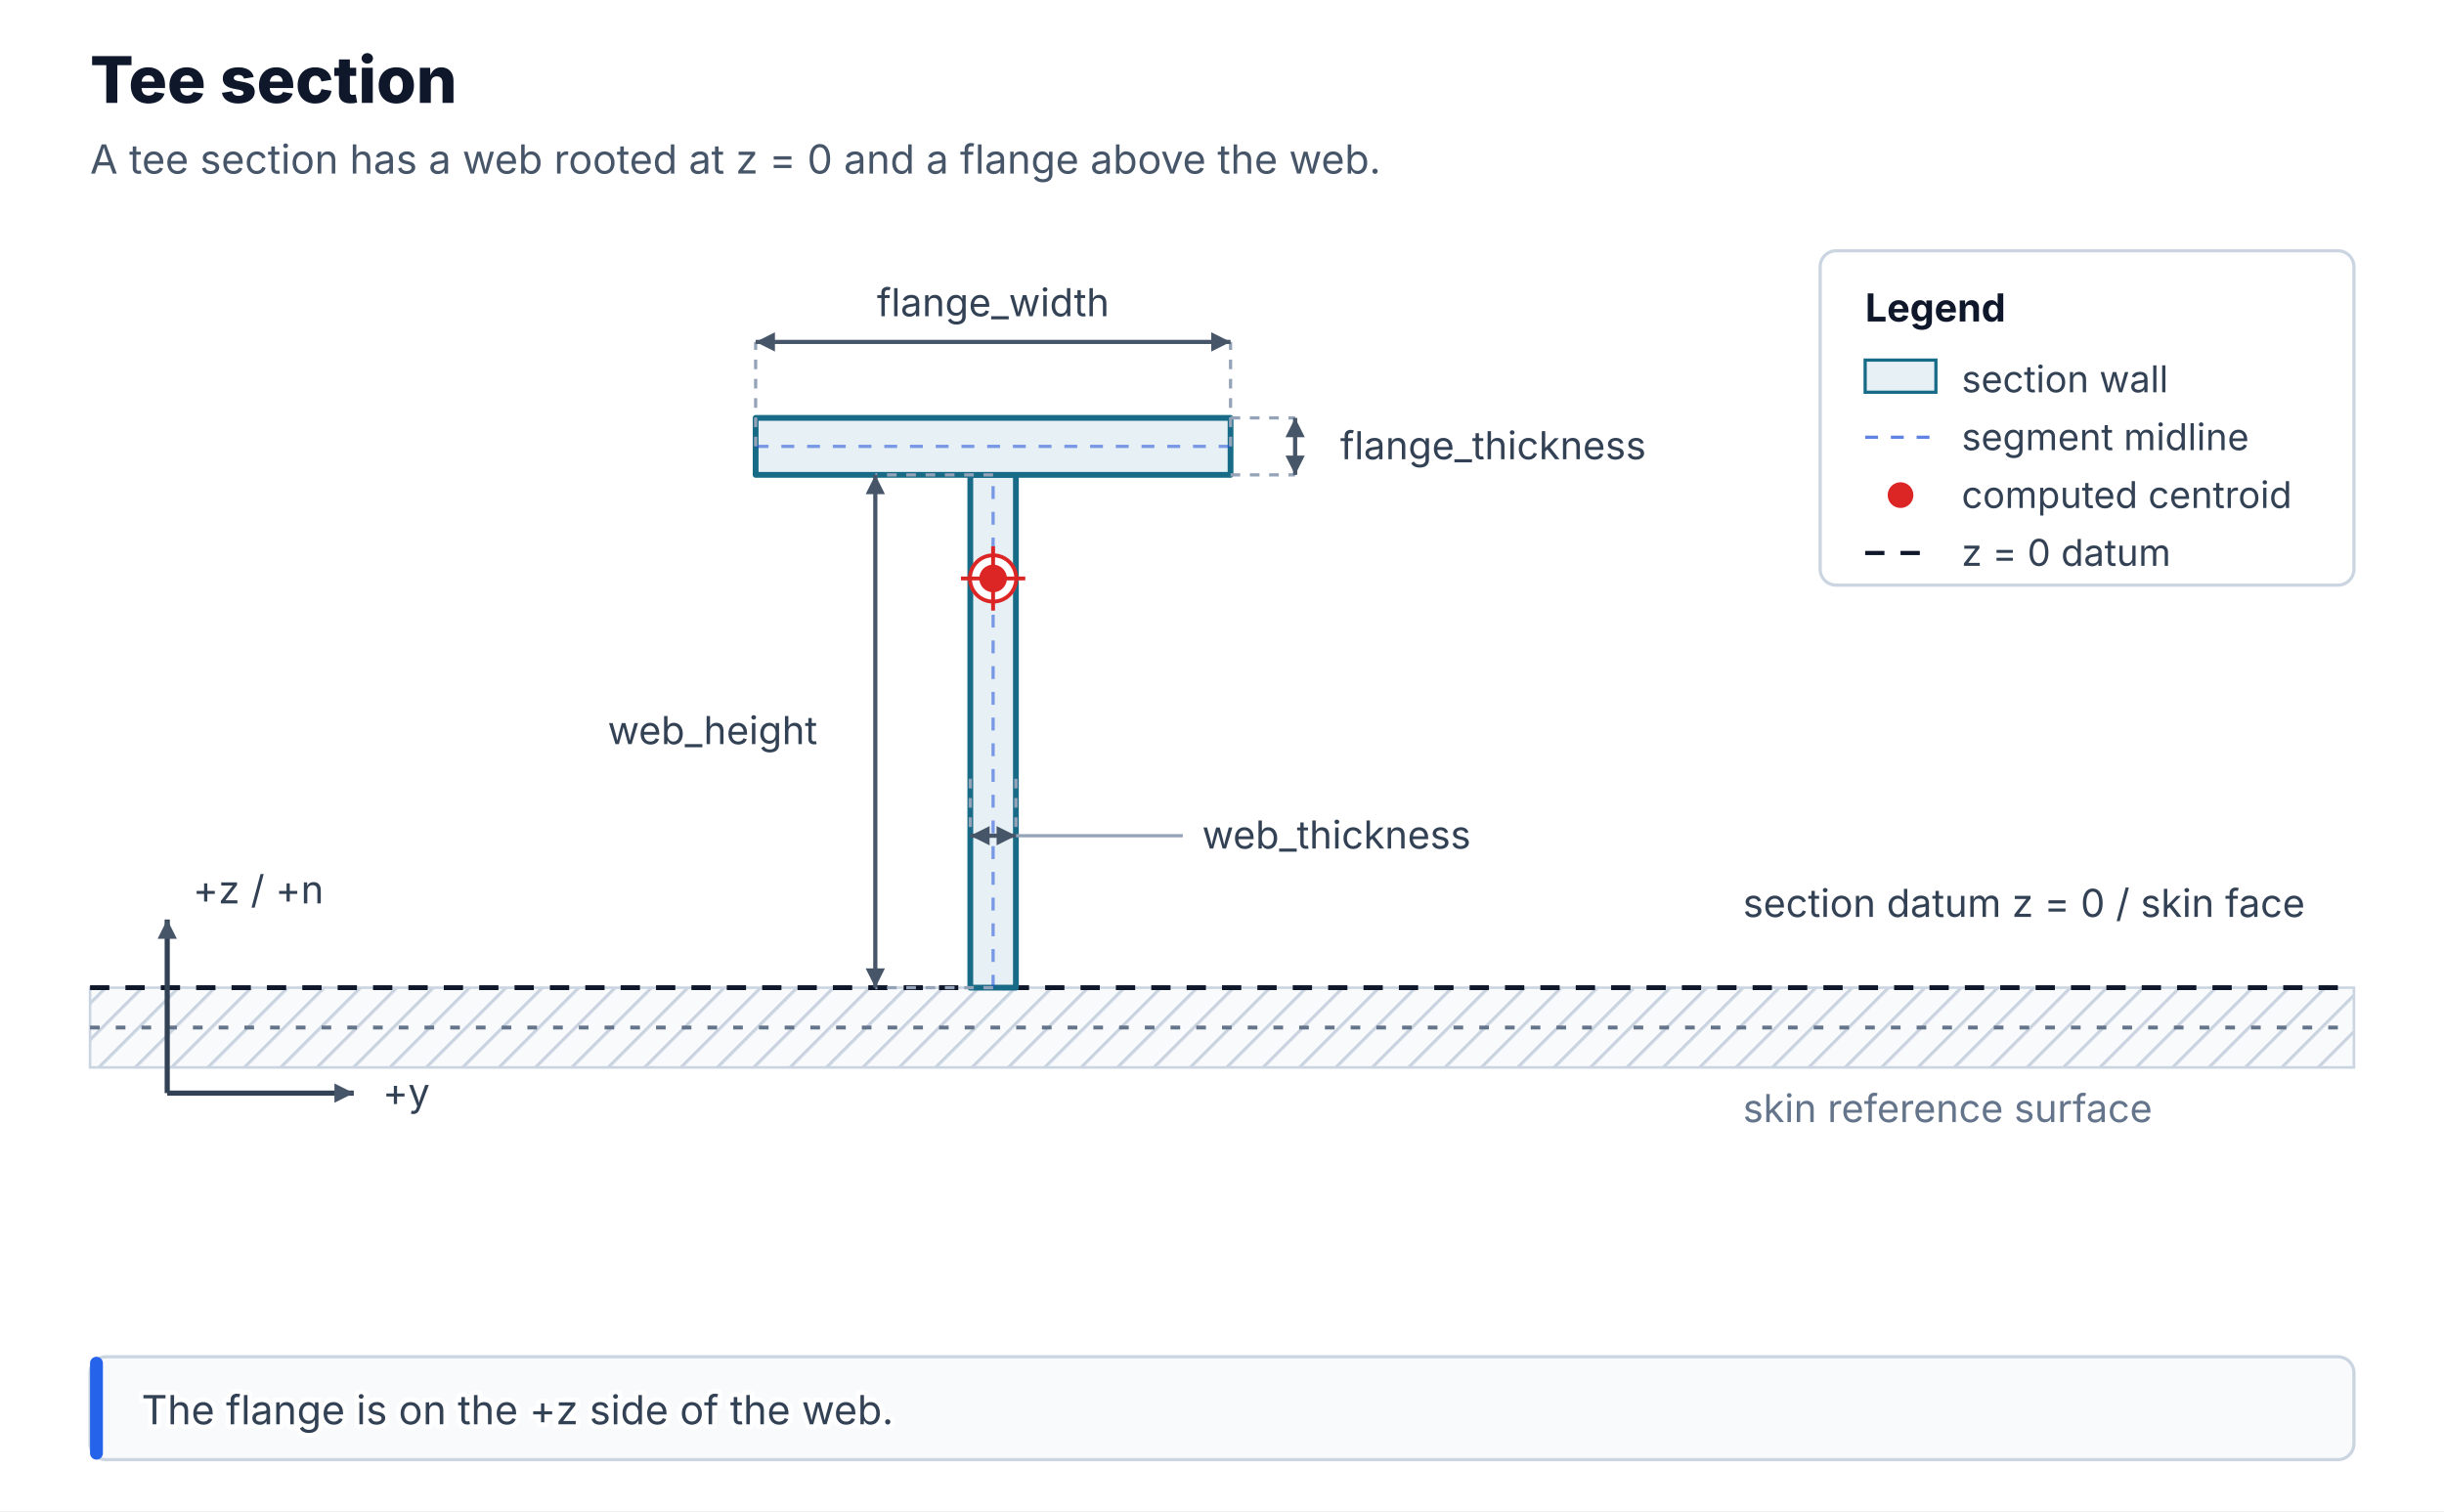
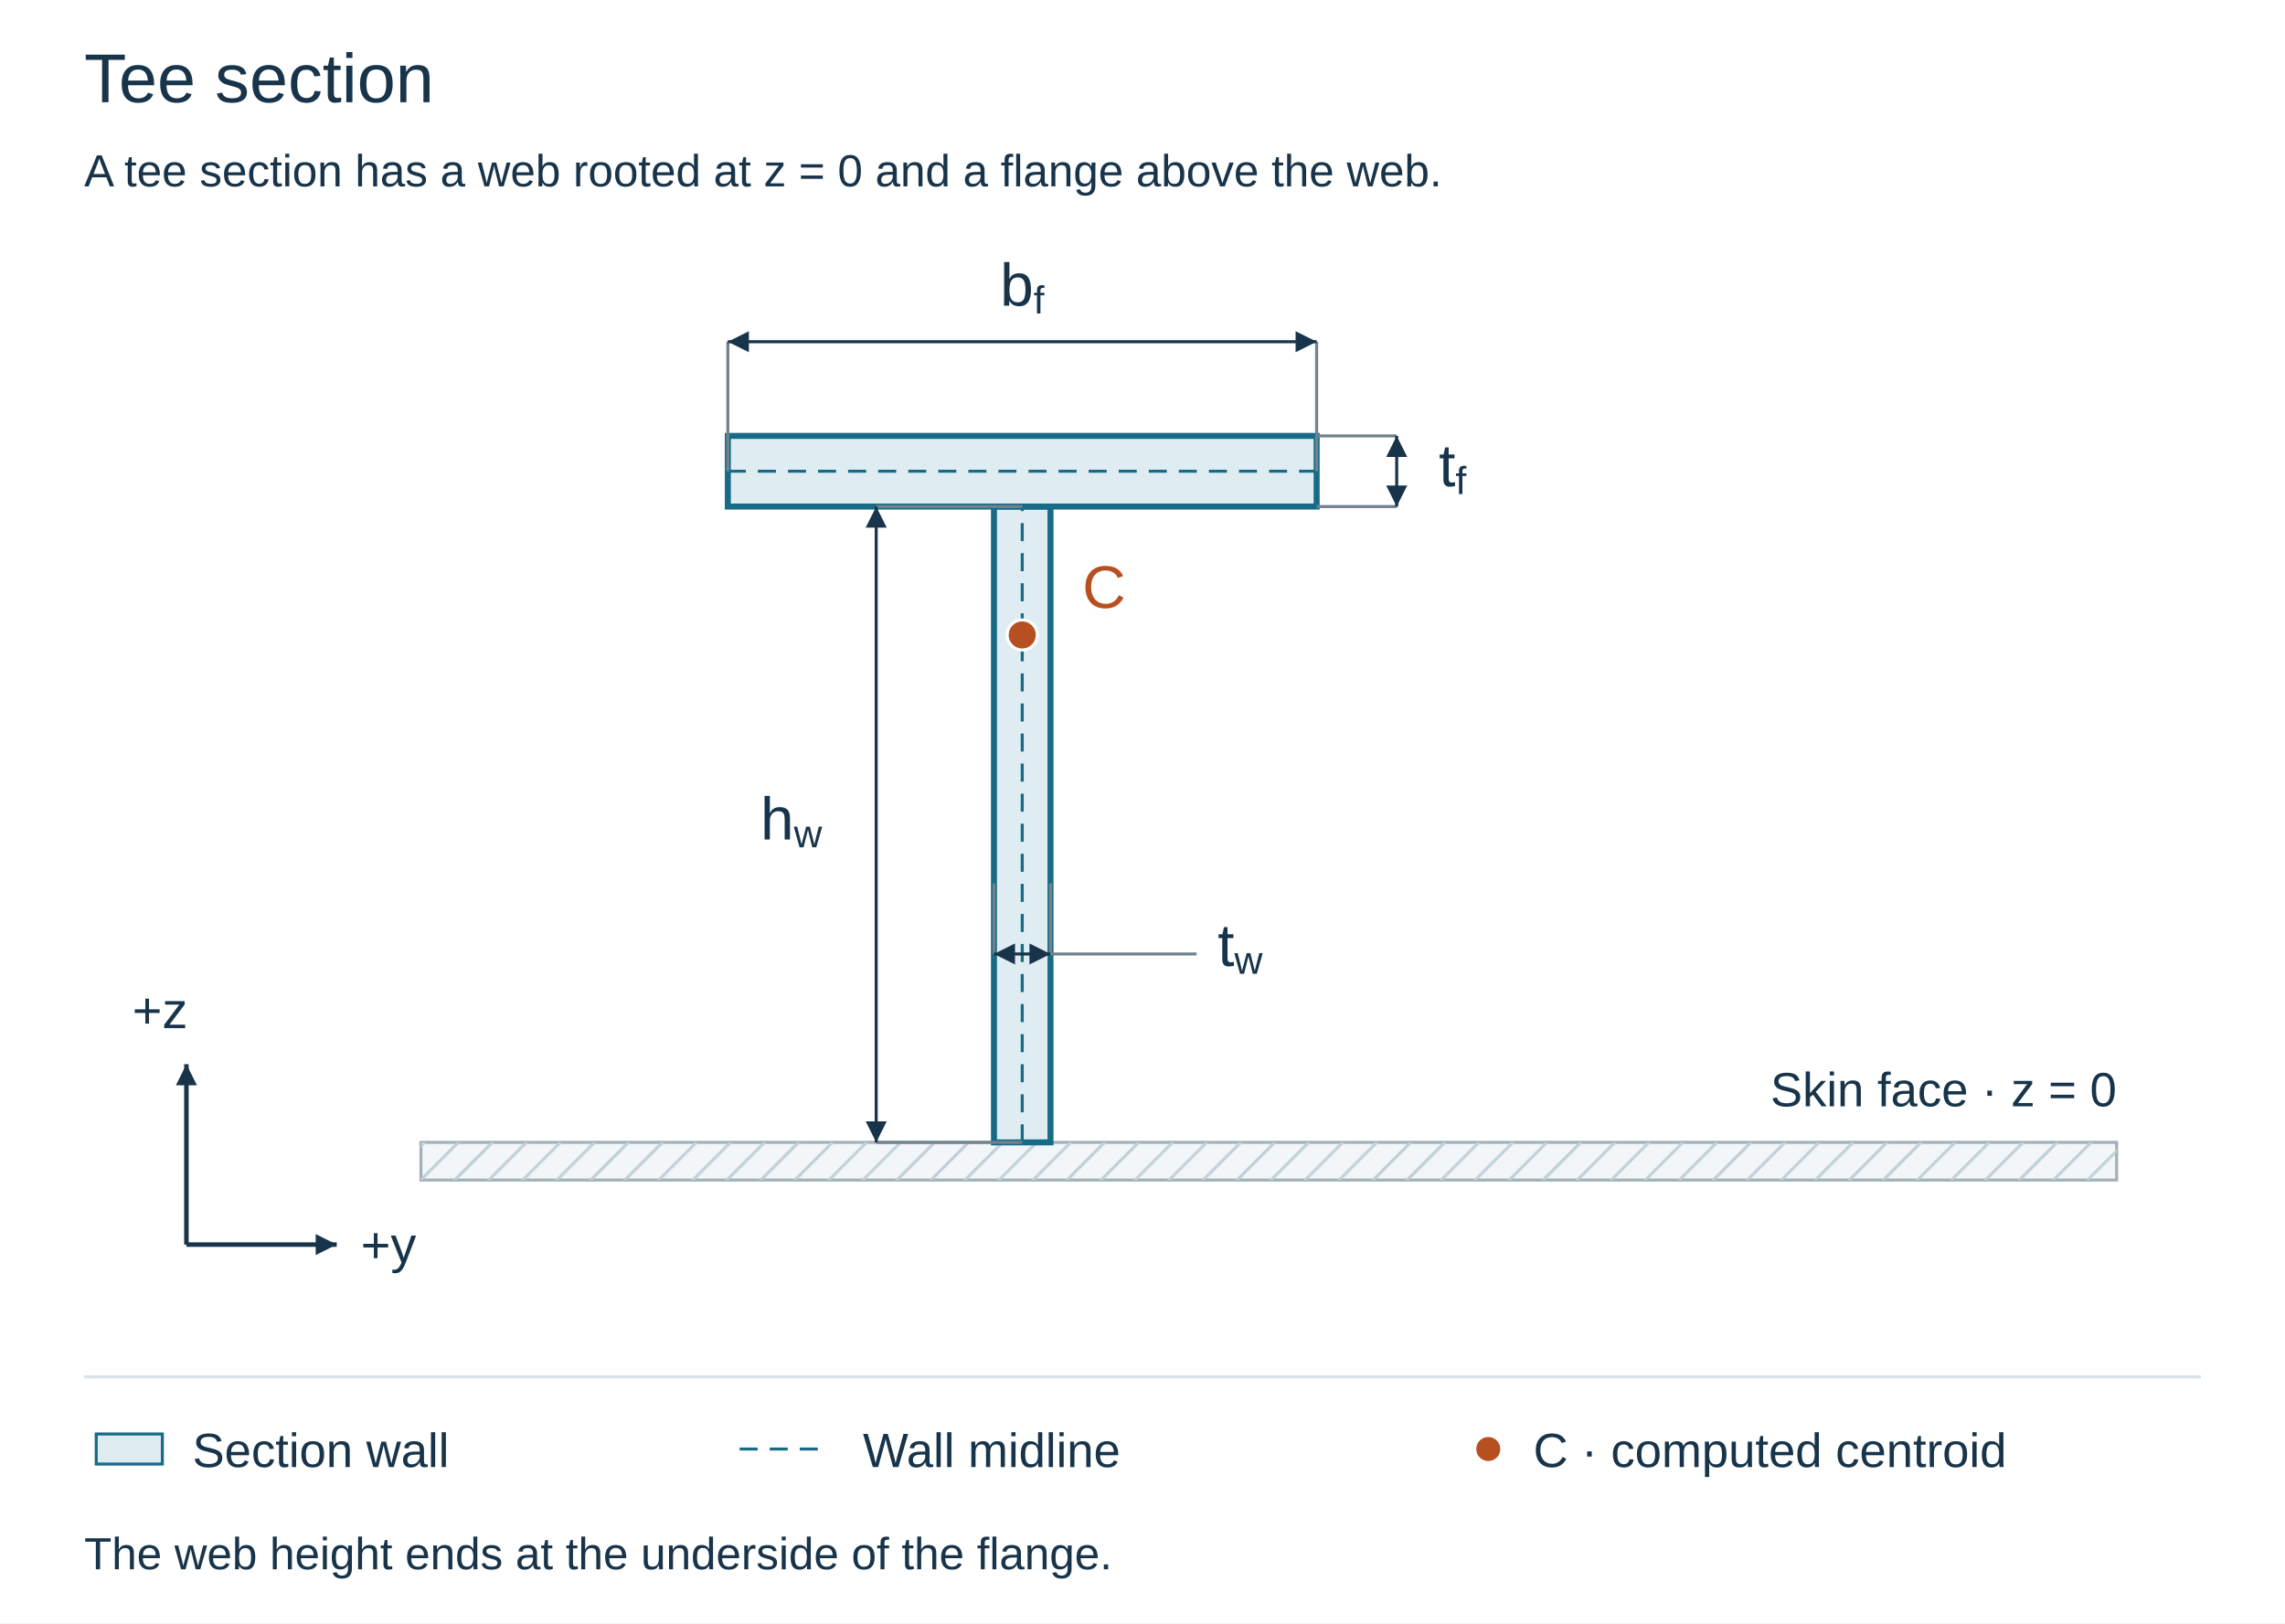
- <svg xmlns="http://www.w3.org/2000/svg" viewBox="0 0 760 470" role="img" aria-labelledby="title desc">
+ <svg xmlns="http://www.w3.org/2000/svg" viewBox="0 0 760 540" role="img" aria-labelledby="title desc">
  <defs>
-     <pattern id="skin-hatch" width="8" height="8" patternUnits="userSpaceOnUse" patternTransform="rotate(45)">
-       <rect width="8" height="8" fill="#f8fafc" />
-       <line x1="0" y1="0" x2="0" y2="8" stroke="#cbd5e1" stroke-width="2" />
+     <marker id="arrow" viewBox="0 0 10 10" refX="10" refY="5" markerWidth="7" markerHeight="7" markerUnits="userSpaceOnUse" orient="auto-start-reverse">
+       <path d="M0 0L10 5L0 10Z" fill="#18344a" />
+     </marker>
+     <pattern id="hatch" width="8" height="8" patternUnits="userSpaceOnUse" patternTransform="rotate(45)">
+       <path d="M0 0V8" stroke="#bdcbd3" stroke-width="2" />
    </pattern>
-     <marker id="arrow" viewBox="0 0 10 10" refX="10" refY="5" markerWidth="6" markerHeight="6" markerUnits="userSpaceOnUse" orient="auto-start-reverse">
-       <path d="M 0 0 L 10 5 L 0 10 z" fill="#475569" />
-     </marker>
  </defs>
-   <rect x="0" y="0" width="760" height="470" fill="#ffffff" />
-   <text x="28" y="32" font-family="Inter, Arial, sans-serif" paint-order="stroke" stroke="#ffffff" stroke-width="3" stroke-linejoin="round" font-size="20" font-weight="760" letter-spacing="0" fill="#0f172a">Tee section</text>
-   <text x="28" y="54" font-family="Inter, Arial, sans-serif" paint-order="stroke" stroke="#ffffff" stroke-width="3" stroke-linejoin="round" font-size="12.5" fill="#475569">A tee section has a web rooted at z = 0 and a flange above the web.</text>
-   <rect x="28.00" y="307.20" width="704.00" height="24.81" fill="url(#skin-hatch)" stroke="#cbd5e1" stroke-width="0.8" />
-   <line x1="28.00" y1="307.20" x2="732.00" y2="307.20" stroke="#0f172a" stroke-width="1.5" stroke-dasharray="6 5" />
-   <line x1="28.00" y1="319.60" x2="732.00" y2="319.60" stroke="#64748b" stroke-width="1.2" stroke-dasharray="3 5" />
-   <text x="542.00" y="285.20" font-family="Inter, Arial, sans-serif" paint-order="stroke" stroke="#ffffff" stroke-width="3" stroke-linejoin="round" font-size="12" fill="#334155">section datum z = 0 / skin face</text>
-   <text x="542.00" y="349.01" font-family="Inter, Arial, sans-serif" paint-order="stroke" stroke="#ffffff" stroke-width="3" stroke-linejoin="round" font-size="12" fill="#64748b">skin reference surface</text>
-   <line x1="52.00" y1="340.00" x2="110.00" y2="340.00" stroke="#334155" stroke-width="1.6" marker-end="url(#arrow)" />
-   <line x1="52.00" y1="340.00" x2="52.00" y2="286.00" stroke="#334155" stroke-width="1.6" marker-end="url(#arrow)" />
-   <text x="119.00" y="344.00" font-family="Inter, Arial, sans-serif" paint-order="stroke" stroke="#ffffff" stroke-width="3" stroke-linejoin="round" font-size="12" fill="#334155">+y</text>
-   <text x="60.00" y="281.00" font-family="Inter, Arial, sans-serif" paint-order="stroke" stroke="#ffffff" stroke-width="3" stroke-linejoin="round" font-size="12" fill="#334155">+z / +n</text>
-   <polygon points="301.73,307.20 301.73,147.70 315.91,147.70 315.91,307.20" fill="#e6f0f5" stroke="#176b87" stroke-width="1.8" stroke-linejoin="round" />
-   <line x1="308.82" y1="307.20" x2="308.82" y2="147.70" stroke="#1d4ed8" stroke-width="1" stroke-dasharray="4 4" opacity="0.55" />
-   <polygon points="234.98,129.98 382.66,129.98 382.66,147.70 234.98,147.70" fill="#e6f0f5" stroke="#176b87" stroke-width="1.8" stroke-linejoin="round" />
-   <line x1="234.98" y1="138.84" x2="382.66" y2="138.84" stroke="#1d4ed8" stroke-width="1" stroke-dasharray="4 4" opacity="0.55" />
-   <line x1="308.82" y1="307.20" x2="272.19" y2="307.20" stroke="#94a3b8" stroke-width="1" stroke-dasharray="3 3" />
-   <line x1="308.82" y1="147.70" x2="272.19" y2="147.70" stroke="#94a3b8" stroke-width="1" stroke-dasharray="3 3" />
-   <line x1="272.19" y1="307.20" x2="272.19" y2="147.70" stroke="#475569" stroke-width="1.3" marker-start="url(#arrow)" marker-end="url(#arrow)" />
-   <text x="254.19" y="231.45" font-family="Inter, Arial, sans-serif" paint-order="stroke" stroke="#ffffff" stroke-width="3" stroke-linejoin="round" font-size="12" text-anchor="end" fill="#334155">web_height</text>
-   <line x1="234.98" y1="138.84" x2="234.98" y2="106.35" stroke="#94a3b8" stroke-width="1" stroke-dasharray="3 3" />
-   <line x1="382.66" y1="138.84" x2="382.66" y2="106.35" stroke="#94a3b8" stroke-width="1" stroke-dasharray="3 3" />
-   <line x1="234.98" y1="106.35" x2="382.66" y2="106.35" stroke="#475569" stroke-width="1.3" marker-start="url(#arrow)" marker-end="url(#arrow)" />
-   <text x="308.82" y="98.35" font-family="Inter, Arial, sans-serif" paint-order="stroke" stroke="#ffffff" stroke-width="3" stroke-linejoin="round" font-size="12" text-anchor="middle" fill="#334155">flange_width</text>
-   <line x1="382.66" y1="147.70" x2="402.74" y2="147.70" stroke="#94a3b8" stroke-width="1" stroke-dasharray="3 3" />
-   <line x1="382.66" y1="129.98" x2="402.74" y2="129.98" stroke="#94a3b8" stroke-width="1" stroke-dasharray="3 3" />
-   <line x1="402.74" y1="147.70" x2="402.74" y2="129.98" stroke="#475569" stroke-width="1.3" marker-start="url(#arrow)" marker-end="url(#arrow)" />
-   <text x="416.74" y="142.84" font-family="Inter, Arial, sans-serif" paint-order="stroke" stroke="#ffffff" stroke-width="3" stroke-linejoin="round" font-size="12" text-anchor="start" fill="#334155">flange_thickness</text>
-   <line x1="315.91" y1="259.94" x2="367.82" y2="259.94" stroke="#94a3b8" />
-   <line x1="301.73" y1="242.22" x2="301.73" y2="259.94" stroke="#94a3b8" stroke-width="1" stroke-dasharray="3 3" />
-   <line x1="315.91" y1="242.22" x2="315.91" y2="259.94" stroke="#94a3b8" stroke-width="1" stroke-dasharray="3 3" />
-   <line x1="301.73" y1="259.94" x2="315.91" y2="259.94" stroke="#475569" stroke-width="1.3" marker-start="url(#arrow)" marker-end="url(#arrow)" />
-   <text x="373.82" y="263.94" font-family="Inter, Arial, sans-serif" paint-order="stroke" stroke="#ffffff" stroke-width="3" stroke-linejoin="round" font-size="12" text-anchor="start" fill="#334155">web_thickness</text>
-   <circle cx="308.82" cy="179.92" r="7.2" fill="#ffffff" stroke="#dc2626" stroke-width="1.2" />
-   <circle cx="308.82" cy="179.92" r="4.3" fill="#dc2626" />
-   <line x1="298.82" y1="179.92" x2="318.82" y2="179.92" stroke="#dc2626" stroke-width="1.2" />
-   <line x1="308.82" y1="169.92" x2="308.82" y2="189.92" stroke="#dc2626" stroke-width="1.2" />
-   <rect x="566.00" y="78.00" width="166" height="104" rx="5" fill="#ffffff" stroke="#cbd5e1" />
-   <text x="580.00" y="100.00" font-family="Inter, Arial, sans-serif" paint-order="stroke" stroke="#ffffff" stroke-width="3" stroke-linejoin="round" font-size="12" font-weight="700" fill="#0f172a">Legend</text>
-   <rect x="580.00" y="112.00" width="22" height="10" fill="#e6f0f5" stroke="#176b87" stroke-width="1" />
-   <text x="610.00" y="122.00" font-family="Inter, Arial, sans-serif" paint-order="stroke" stroke="#ffffff" stroke-width="3" stroke-linejoin="round" font-size="11.5" fill="#334155">section wall</text>
-   <line x1="580.00" y1="136.00" x2="602.00" y2="136.00" stroke="#1d4ed8" stroke-width="1" stroke-dasharray="4 4" opacity="0.7" />
-   <text x="610.00" y="140.00" font-family="Inter, Arial, sans-serif" paint-order="stroke" stroke="#ffffff" stroke-width="3" stroke-linejoin="round" font-size="11.5" fill="#334155">segment midline</text>
-   <circle cx="591.00" cy="154.00" r="4" fill="#dc2626" />
-   <text x="610.00" y="158.00" font-family="Inter, Arial, sans-serif" paint-order="stroke" stroke="#ffffff" stroke-width="3" stroke-linejoin="round" font-size="11.5" fill="#334155">computed centroid</text>
-   <line x1="580.00" y1="172.00" x2="602.00" y2="172.00" stroke="#0f172a" stroke-width="1.3" stroke-dasharray="6 5" />
-   <text x="610.00" y="176.00" font-family="Inter, Arial, sans-serif" paint-order="stroke" stroke="#ffffff" stroke-width="3" stroke-linejoin="round" font-size="11.5" fill="#334155">z = 0 datum</text>
-   <rect x="28" y="422.00" width="704" height="32" rx="5" fill="#f8fafc" stroke="#cbd5e1" />
-   <rect x="28" y="422.00" width="4" height="32" rx="2" fill="#2563eb" />
-   <text x="44" y="443.00" font-family="Inter, Arial, sans-serif" paint-order="stroke" stroke="#ffffff" stroke-width="3" stroke-linejoin="round" font-size="12.5" fill="#334155">The flange is on the +z side of the web.</text>
+   <rect width="760" height="540" fill="white" />
+   <text x="28.00" y="34.00" font-family="Arial, Helvetica, sans-serif" font-size="23" text-anchor="start" fill="#18344a">Tee section</text>
+   <text x="28.00" y="62.00" font-family="Arial, Helvetica, sans-serif" font-size="15" text-anchor="start" fill="#18344a">A tee section has a web rooted at z = 0 and a flange above the web.</text>
+   <rect x="140" y="380" width="564" height="12.53" fill="#f3f6f8" stroke="#a2b1ba" />
+   <rect x="140" y="380" width="564" height="12.53" fill="url(#hatch)" />
+   <text x="704.00" y="368.00" font-family="Arial, Helvetica, sans-serif" font-size="16" text-anchor="end" fill="#18344a">Skin face · z = 0</text>
+   <path d="M62 414V354" fill="none" stroke="#18344a" stroke-width="1.5" marker-end="url(#arrow)" />
+   <path d="M62 414H112" fill="none" stroke="#18344a" stroke-width="1.5" marker-end="url(#arrow)" />
+   <text x="120.00" y="420.00" font-family="Arial, Helvetica, sans-serif" font-size="17" text-anchor="start" fill="#18344a">+y</text>
+   <text x="44.00" y="342.00" font-family="Arial, Helvetica, sans-serif" font-size="17" text-anchor="start" fill="#18344a">+z</text>
+   <polygon points="330.60,380.00 330.60,168.50 349.40,168.50 349.40,380.00" fill="#dfedf3" stroke="#176b87" stroke-width="2" />
+   <line x1="340.00" y1="380.00" x2="340.00" y2="168.50" stroke="#176b87" stroke-width="1" stroke-dasharray="6 4" />
+   <polygon points="242.08,145.00 437.92,145.00 437.92,168.50 242.08,168.50" fill="#dfedf3" stroke="#176b87" stroke-width="2" />
+   <line x1="242.08" y1="156.75" x2="437.92" y2="156.75" stroke="#176b87" stroke-width="1" stroke-dasharray="6 4" />
+   <line x1="340.00" y1="380.00" x2="291.43" y2="380.00" stroke="#71828c" stroke-width="1" />
+   <line x1="340.00" y1="168.50" x2="291.43" y2="168.50" stroke="#71828c" stroke-width="1" />
+   <line x1="291.43" y1="380.00" x2="291.43" y2="168.50" stroke="#18344a" stroke-width="1" marker-start="url(#arrow)" marker-end="url(#arrow)" />
+   <text x="273.43" y="279.25" font-family="Arial, Helvetica, sans-serif" font-size="20" text-anchor="end" fill="#18344a">h<tspan baseline-shift="sub" font-size="13">w</tspan>
+   </text>
+   <line x1="242.08" y1="156.75" x2="242.08" y2="113.67" stroke="#71828c" stroke-width="1" />
+   <line x1="437.92" y1="156.75" x2="437.92" y2="113.67" stroke="#71828c" stroke-width="1" />
+   <line x1="242.08" y1="113.67" x2="437.92" y2="113.67" stroke="#18344a" stroke-width="1" marker-start="url(#arrow)" marker-end="url(#arrow)" />
+   <text x="340.00" y="101.67" font-family="Arial, Helvetica, sans-serif" font-size="20" text-anchor="middle" fill="#18344a">b<tspan baseline-shift="sub" font-size="13">f</tspan>
+   </text>
+   <line x1="437.92" y1="168.50" x2="464.55" y2="168.50" stroke="#71828c" stroke-width="1" />
+   <line x1="437.92" y1="145.00" x2="464.55" y2="145.00" stroke="#71828c" stroke-width="1" />
+   <line x1="464.55" y1="168.50" x2="464.55" y2="145.00" stroke="#18344a" stroke-width="1" marker-start="url(#arrow)" marker-end="url(#arrow)" />
+   <text x="478.55" y="161.75" font-family="Arial, Helvetica, sans-serif" font-size="20" text-anchor="start" fill="#18344a">t<tspan baseline-shift="sub" font-size="13">f</tspan>
+   </text>
+   <line x1="330.60" y1="293.83" x2="330.60" y2="317.33" stroke="#71828c" stroke-width="1" />
+   <line x1="349.40" y1="293.83" x2="349.40" y2="317.33" stroke="#71828c" stroke-width="1" />
+   <line x1="330.60" y1="317.33" x2="349.40" y2="317.33" stroke="#18344a" stroke-width="1" marker-start="url(#arrow)" marker-end="url(#arrow)" />
+   <line x1="349.40" y1="317.33" x2="398.00" y2="317.33" stroke="#71828c" stroke-width="1" />
+   <text x="405.00" y="321.33" font-family="Arial, Helvetica, sans-serif" font-size="20" text-anchor="start" fill="#18344a">t<tspan baseline-shift="sub" font-size="13">w</tspan>
+   </text>
+   <circle cx="340.00" cy="211.21" r="5" fill="#b65020" stroke="white" stroke-width="1" />
+   <text x="360.00" y="202.21" font-family="Arial, Helvetica, sans-serif" font-size="20" text-anchor="start" fill="#b65020">C</text>
+   <line x1="28.00" y1="458.00" x2="732.00" y2="458.00" stroke="#d7e1e7" stroke-width="1" />
+   <rect x="32" y="477" width="22" height="10" fill="#dfedf3" stroke="#176b87" />
+   <text x="64.00" y="488.00" font-family="Arial, Helvetica, sans-serif" font-size="16" text-anchor="start" fill="#18344a">Section wall</text>
+   <line x1="246.00" y1="482.00" x2="276.00" y2="482.00" stroke="#176b87" stroke-width="1" stroke-dasharray="6 4" />
+   <text x="287.00" y="488.00" font-family="Arial, Helvetica, sans-serif" font-size="16" text-anchor="start" fill="#18344a">Wall midline</text>
+   <circle cx="495" cy="482" r="4" fill="#b65020" />
+   <text x="510.00" y="488.00" font-family="Arial, Helvetica, sans-serif" font-size="16" text-anchor="start" fill="#18344a">C · computed centroid</text>
+   <text x="28.00" y="522.00" font-family="Arial, Helvetica, sans-serif" font-size="15" text-anchor="start" fill="#18344a">The web height ends at the underside of the flange.</text>
</svg>
